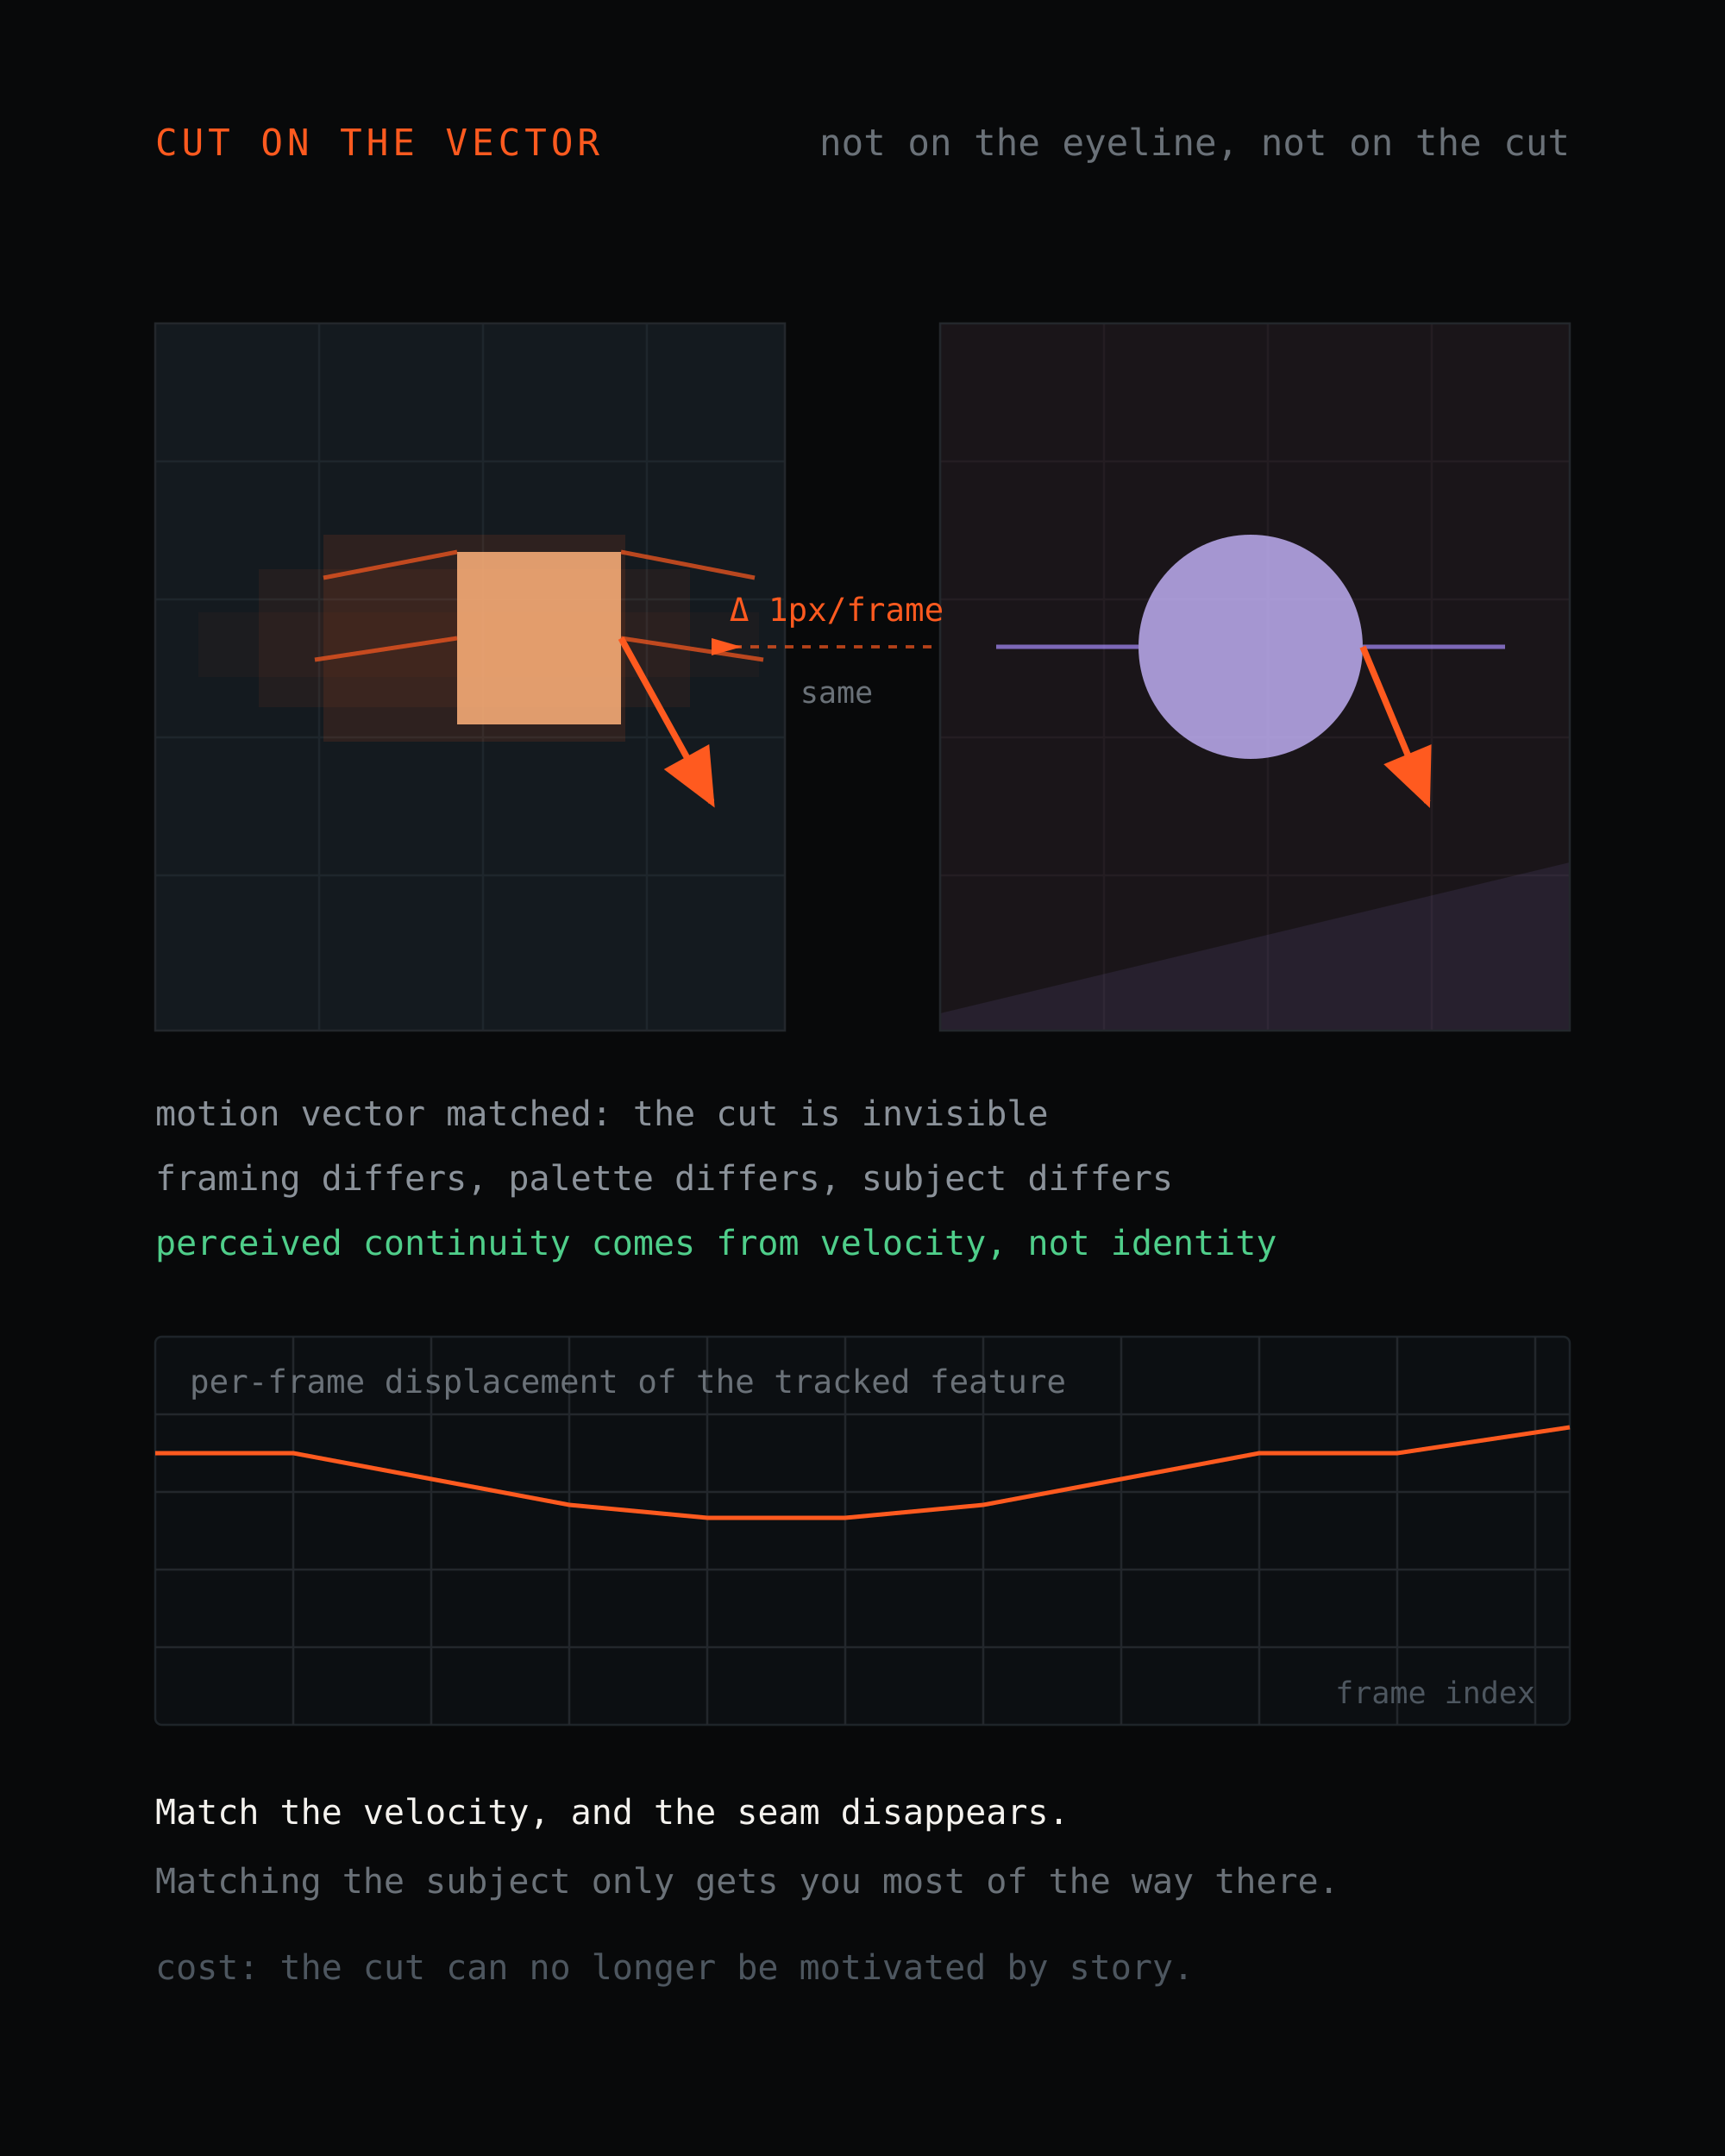
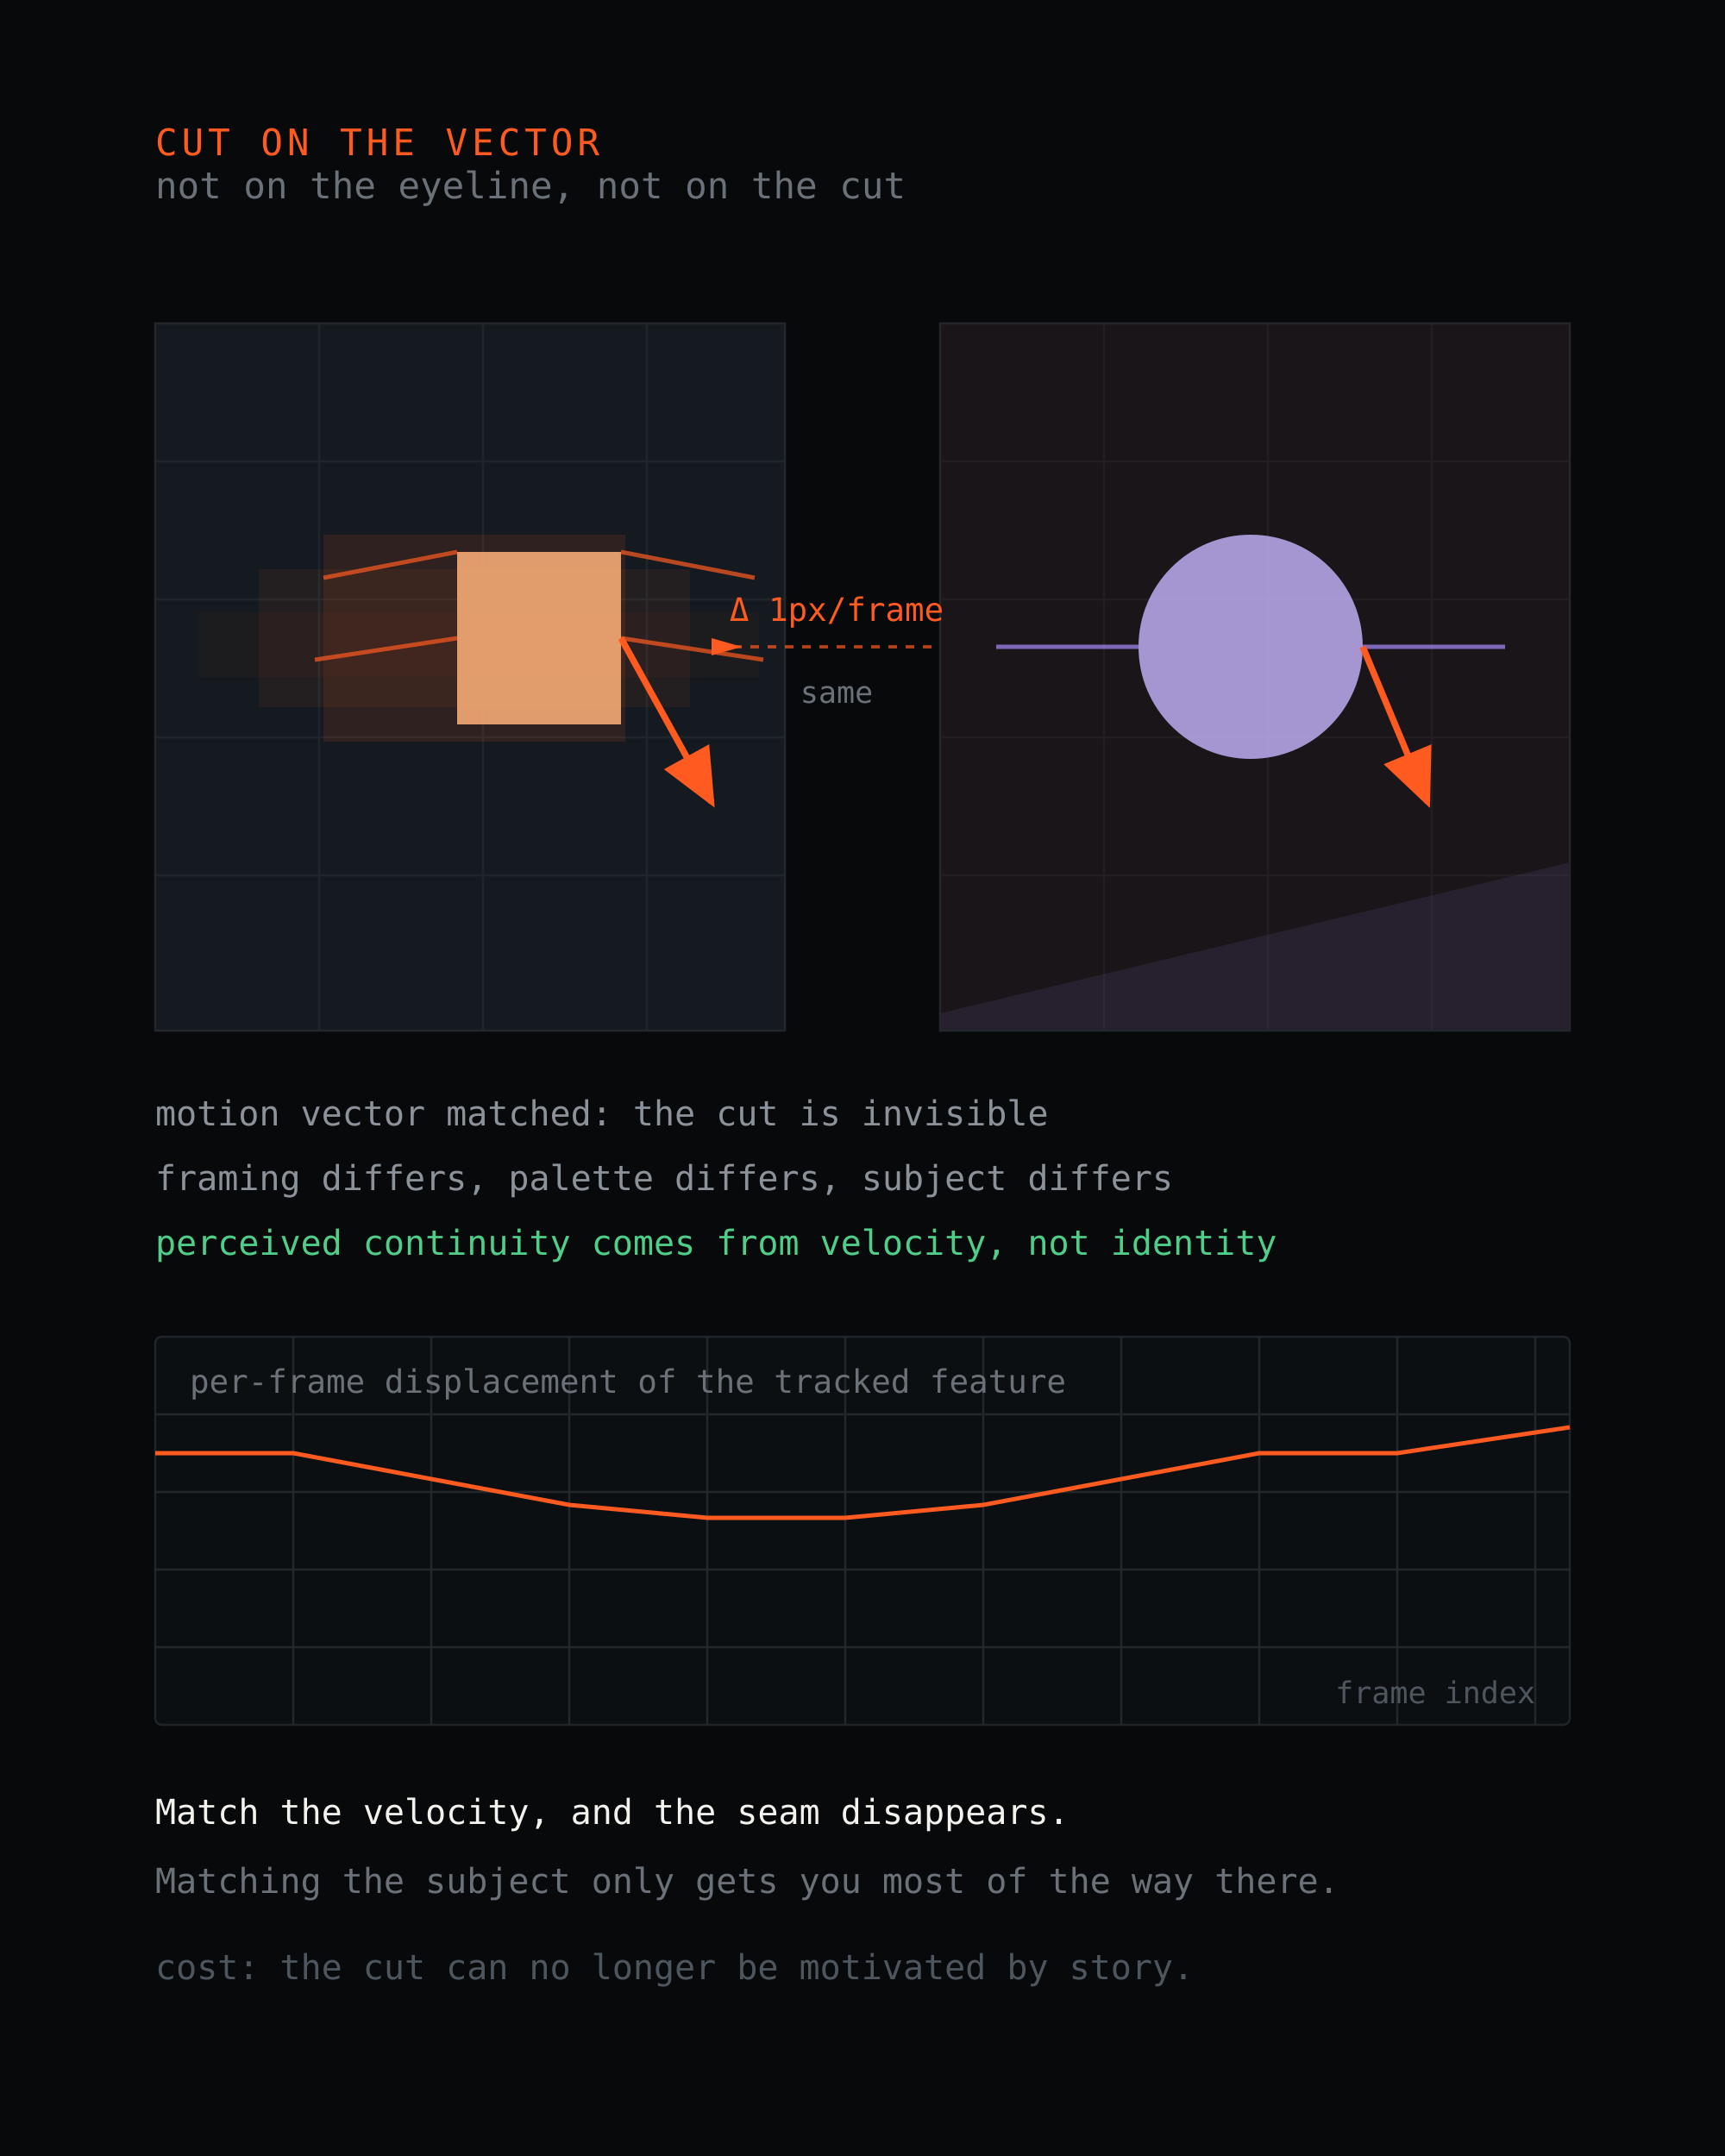
<svg xmlns="http://www.w3.org/2000/svg" viewBox="0 0 800 1000" width="800" height="1000" role="img" aria-label="Match-cut plate: two shots cut on a matched screen-space motion vector">
  <defs>
    <clipPath id="frameA">
      <rect x="72" y="150" width="292" height="328" />
    </clipPath>
    <clipPath id="frameB">
      <rect x="436" y="150" width="292" height="328" />
    </clipPath>
    <marker id="cut" markerWidth="10" markerHeight="10" refX="8" refY="4" orient="auto">
      <path d="M0 0 L9 4 L0 8 Z" fill="#ff5a1f" />
    </marker>
  </defs>
  <rect width="800" height="1000" fill="#08090a" />
  <g font-family="ui-monospace,Menlo,monospace" font-size="17" fill="#6a7178">
    <text x="72" y="72" fill="#ff5a1f" letter-spacing="2">CUT ON THE VECTOR</text>
-     <text x="728" y="72" text-anchor="end">not on the eyeline, not on the cut</text>
+     <text x="72" y="92" fill="#6a7178">not on the eyeline, not on the cut</text>
  </g>
  <g clip-path="url(#frameA)">
    <rect x="72" y="150" width="292" height="328" fill="#141a1f" />
    <g stroke="#1e262c">
      <path d="M72 214 H364 M72 278 H364 M72 342 H364 M72 406 H364" />
      <path d="M148 150 V478 M224 150 V478 M300 150 V478" />
    </g>
    <g opacity=".55">
      <rect x="150" y="248" width="140" height="96" fill="#ff5a1f" opacity=".2" />
      <rect x="120" y="264" width="200" height="64" fill="#ff5a1f" opacity=".12" />
      <rect x="92" y="284" width="260" height="30" fill="#ff5a1f" opacity=".07" />
    </g>
    <rect x="212" y="256" width="76" height="80" fill="#ffb27a" opacity=".85" />
    <path d="M212 256 L150 268 M212 296 L146 306 M288 256 L350 268 M288 296 L354 306" stroke="#ff5a1f" stroke-width="2" opacity=".7" />
    <path d="M288 296 L330 372" stroke="#ff5a1f" stroke-width="3" marker-end="url(#cut)" />
  </g>
  <rect x="72" y="150" width="292" height="328" fill="none" stroke="#23272c" />
  <g clip-path="url(#frameB)">
    <rect x="436" y="150" width="292" height="328" fill="#1a1519" />
    <g stroke="#241d22">
      <path d="M436 214 H728 M436 278 H728 M436 342 H728 M436 406 H728" />
      <path d="M512 150 V478 M588 150 V478 M664 150 V478" />
    </g>
    <g opacity=".5">
      <path d="M436 470 L728 400 L728 478 L436 478 Z" fill="#a68bfb" opacity=".18" />
    </g>
    <circle cx="580" cy="300" r="52" fill="#c8b6ff" opacity=".8" />
    <path d="M528 300 L462 300 M632 300 L698 300" stroke="#a68bfb" stroke-width="2" opacity=".7" />
    <path d="M632 300 L662 372" stroke="#ff5a1f" stroke-width="3" marker-end="url(#cut)" />
  </g>
  <rect x="436" y="150" width="292" height="328" fill="none" stroke="#23272c" />
  <g>
    <path d="M340 300 L436 300" stroke="#ff5a1f" stroke-width="1.5" stroke-dasharray="4 4" opacity=".7" />
    <path d="M330 296 L344 300 L330 304 Z" fill="#ff5a1f" />
    <text x="388" y="288" font-family="ui-monospace,Menlo,monospace" font-size="15" fill="#ff5a1f" text-anchor="middle">Δ 1px/frame</text>
    <text x="388" y="326" font-family="ui-monospace,Menlo,monospace" font-size="14" fill="#6a7178" text-anchor="middle">same</text>
  </g>
  <g font-family="ui-monospace,Menlo,monospace" font-size="16">
    <text x="72" y="522" fill="#8b929a">motion vector matched: the cut is invisible</text>
    <text x="72" y="552" fill="#8b929a">framing differs, palette differs, subject differs</text>
    <text x="72" y="582" fill="#4fce8a">perceived continuity comes from velocity, not identity</text>
  </g>
  <g>
    <rect x="72" y="620" width="656" height="180" rx="3" fill="#0c0f12" stroke="#1e2429" />
    <g stroke="#23272c">
      <path d="M72 656 H728 M72 692 H728 M72 728 H728 M72 764 H728" />
      <path d="M136 620 V800 M200 620 V800 M264 620 V800 M328 620 V800 M392 620 V800 M456 620 V800 M520 620 V800 M584 620 V800 M648 620 V800 M712 620 V800" />
    </g>
    <g stroke="#ff5a1f" stroke-width="2" fill="none">
      <path d="M72 674 L136 674 L200 686 L264 698 L328 704 L392 704 L456 698 L520 686 L584 674 L648 674 L728 662" />
    </g>
    <text x="88" y="646" font-family="ui-monospace,Menlo,monospace" font-size="15" fill="#6a7178">per-frame displacement of the tracked feature</text>
    <text x="712" y="790" font-family="ui-monospace,Menlo,monospace" font-size="14" fill="#4d565f" text-anchor="end">frame index</text>
  </g>
  <g font-family="ui-monospace,Menlo,monospace" font-size="16">
    <text x="72" y="846" fill="#f4f2ee">Match the velocity, and the seam disappears.</text>
    <text x="72" y="878" fill="#6a7178">Matching the subject only gets you most of the way there.</text>
    <text x="72" y="918" fill="#4d565f">cost: the cut can no longer be motivated by story.</text>
  </g>
</svg>
